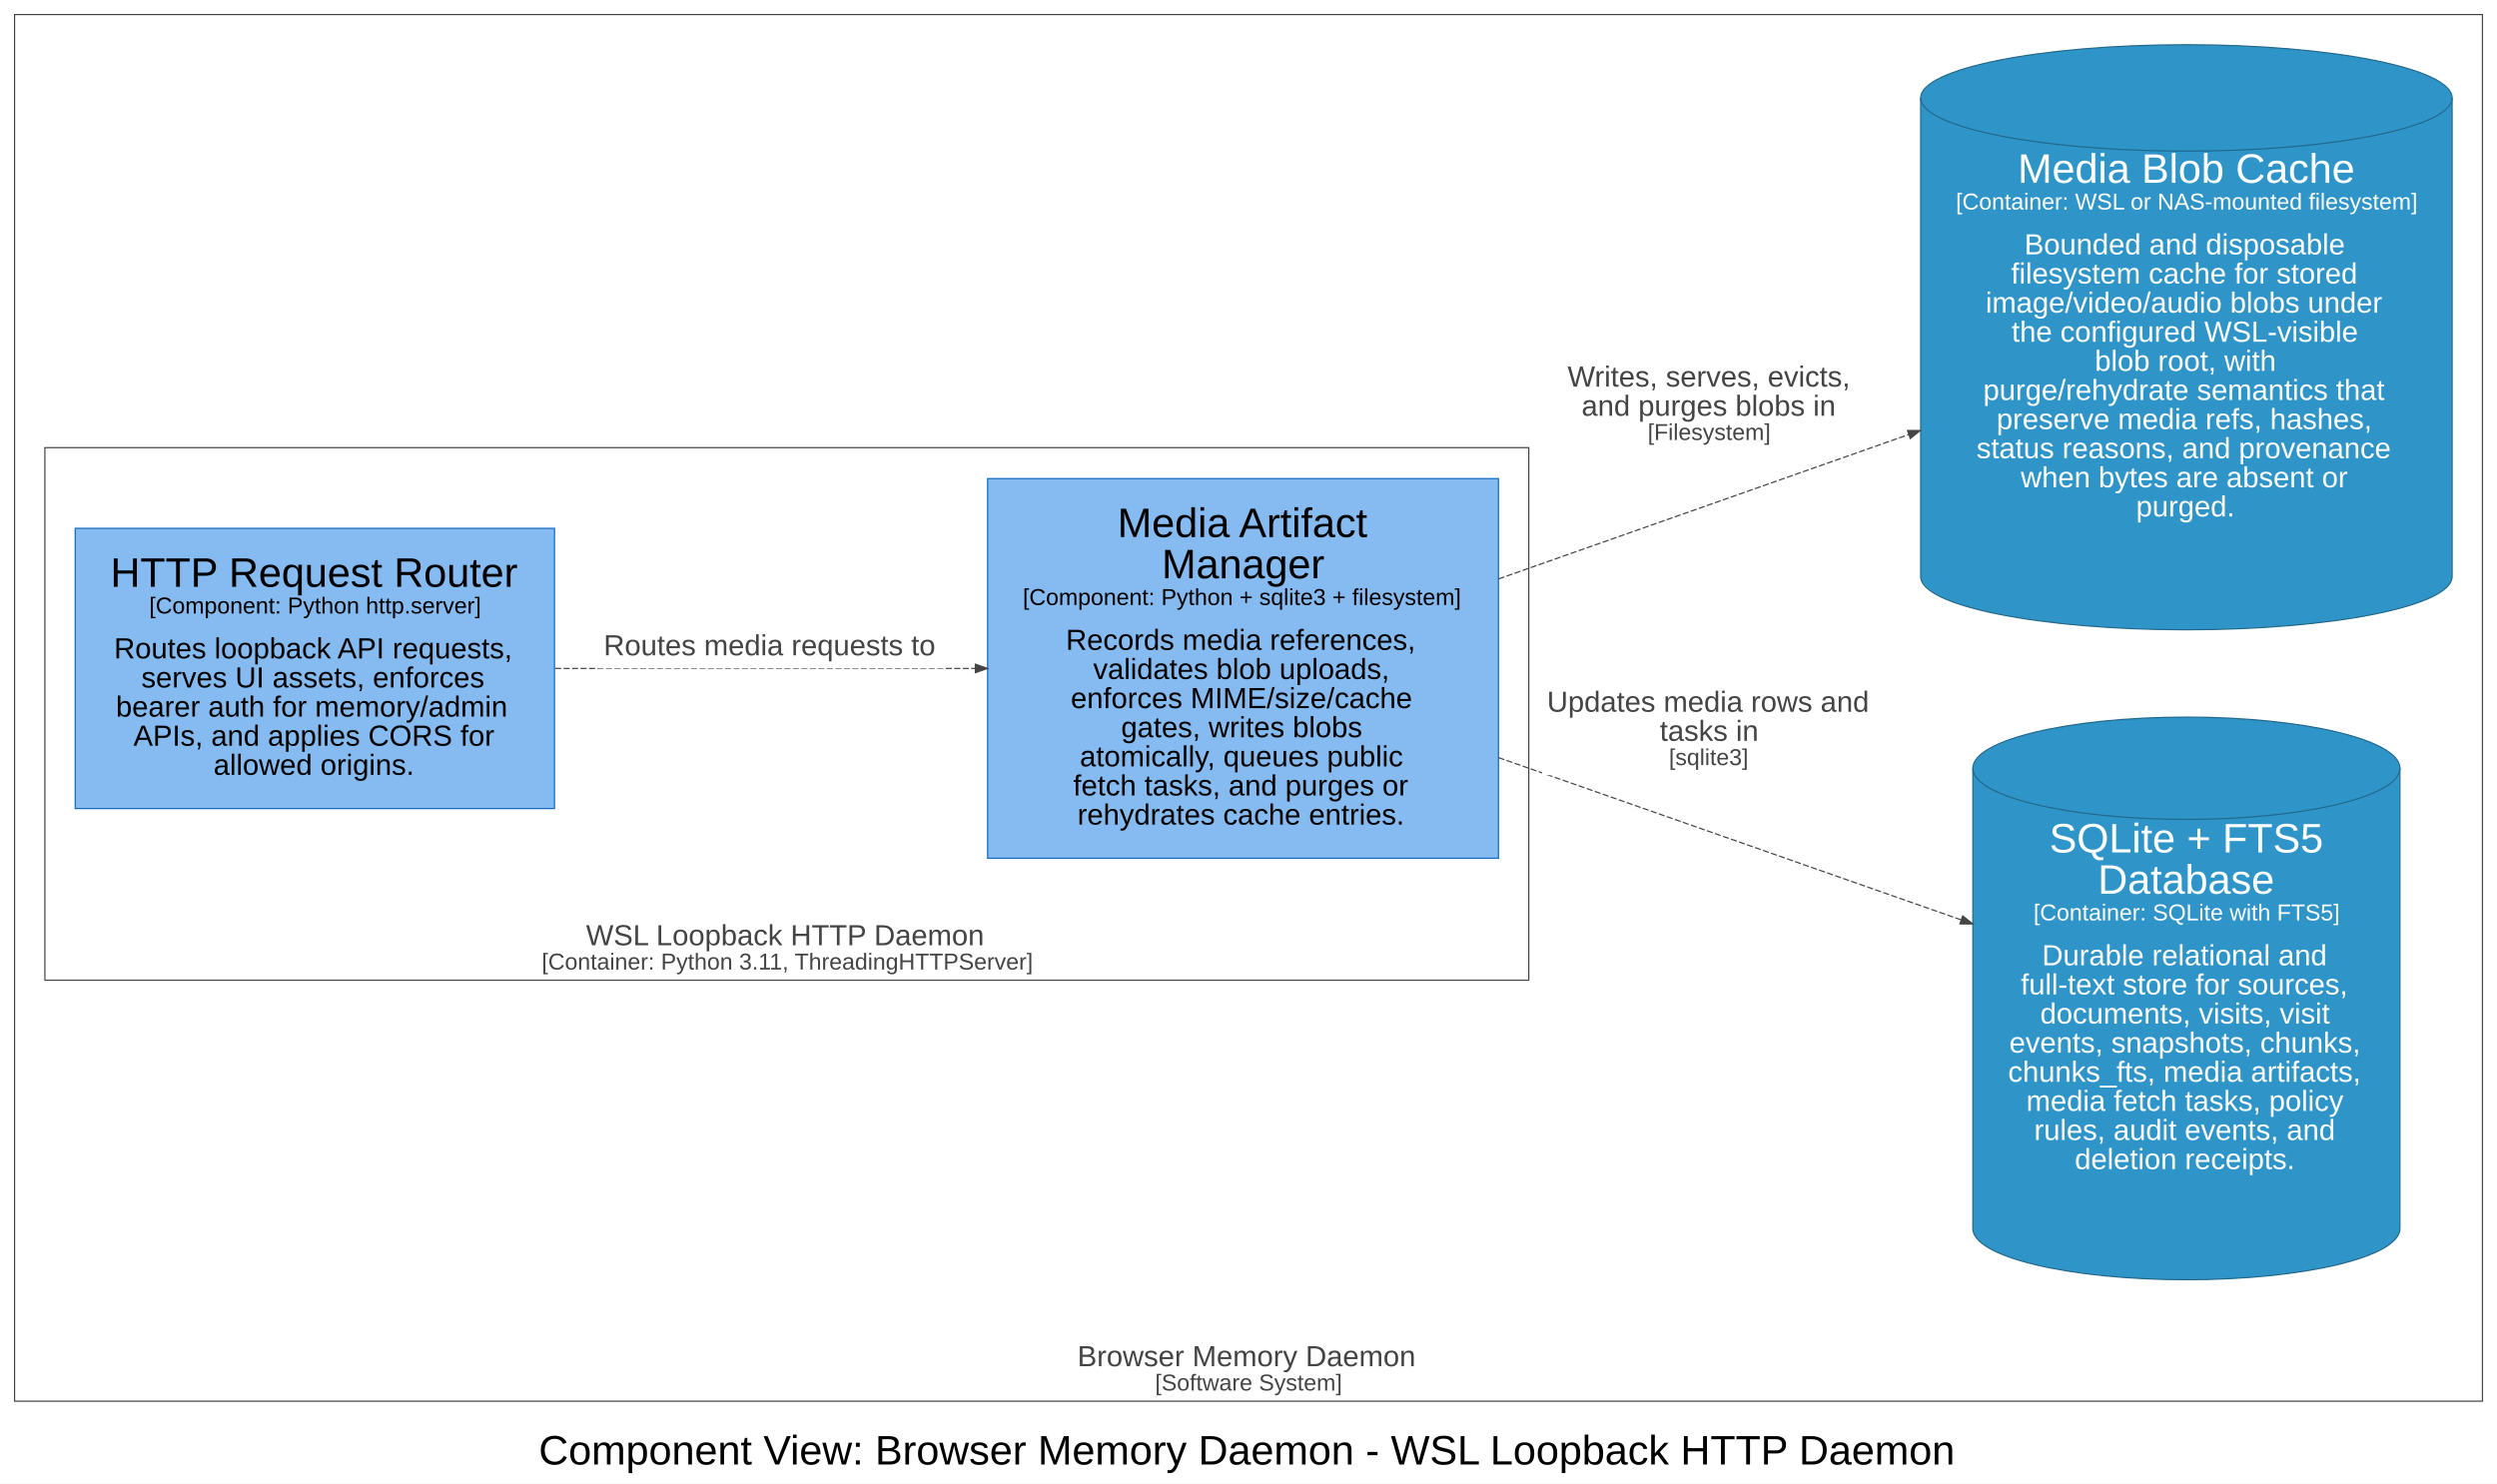
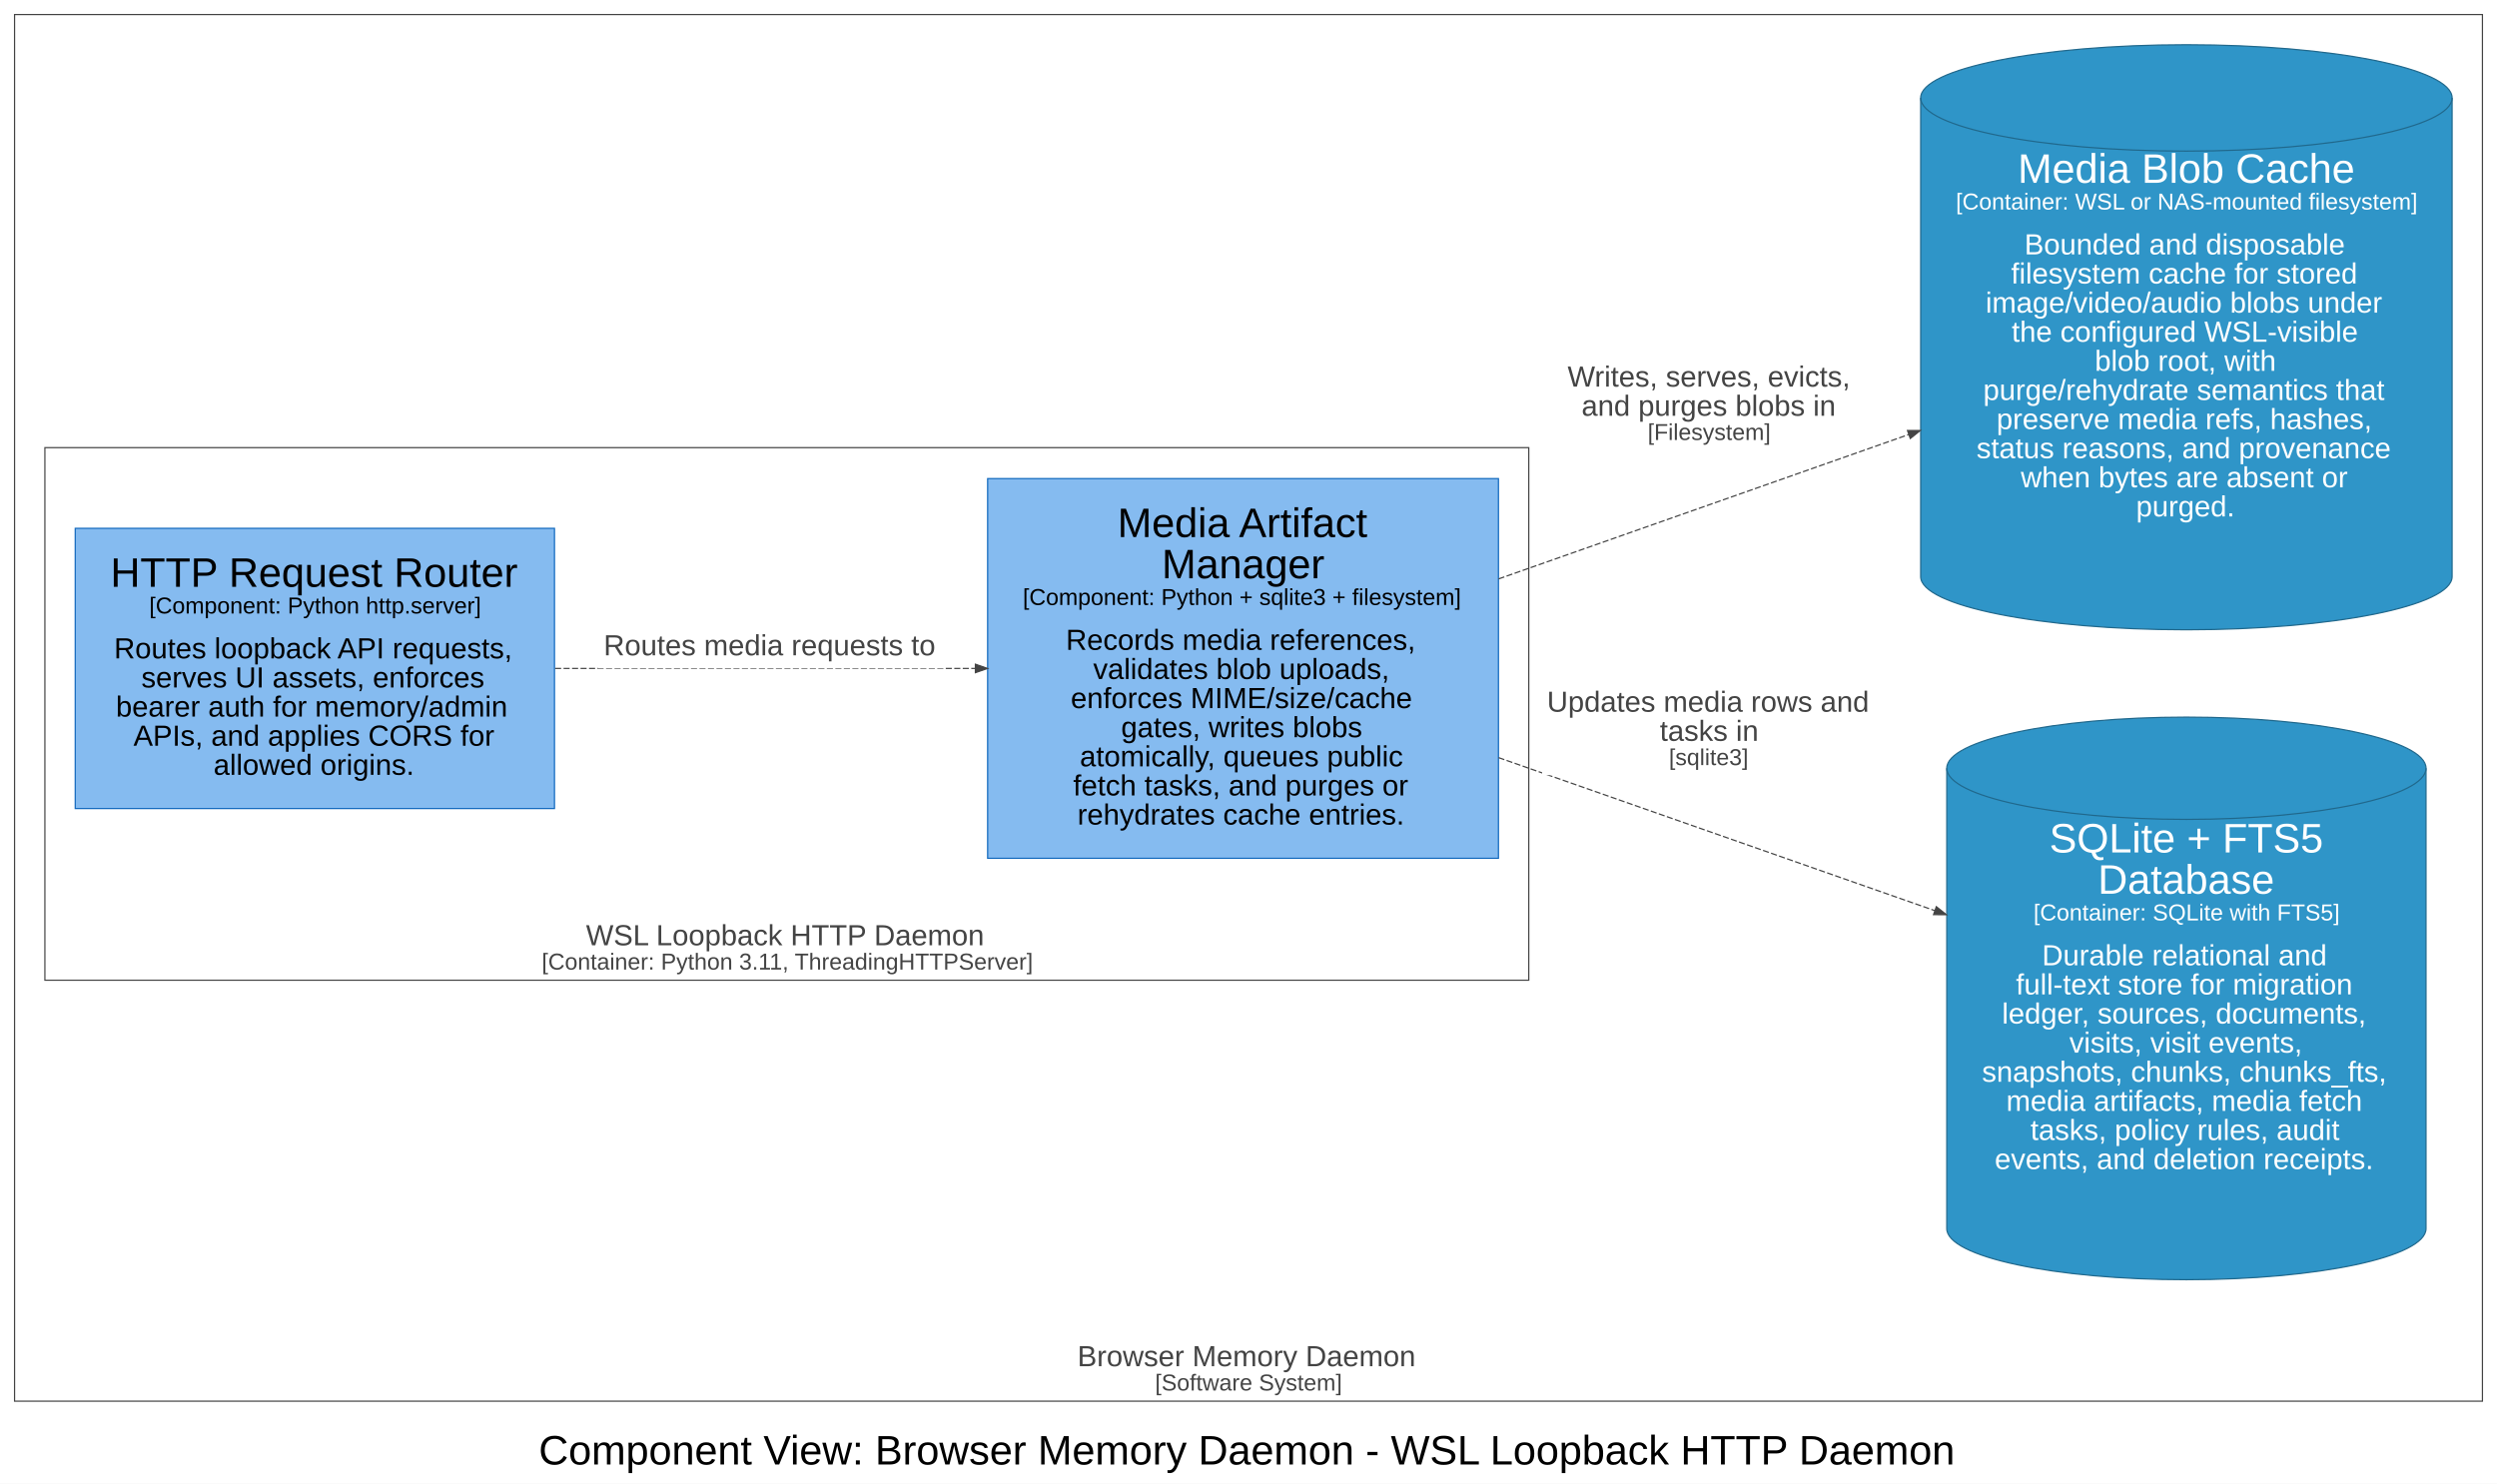
<svg xmlns="http://www.w3.org/2000/svg" width="2058pt" height="1223pt" viewBox="0.00 0.00 2058.00 1223.00">
  <g id="graph0" class="graph" transform="scale(1 1) rotate(0) translate(4 1219)">
    <polygon fill="white" stroke="transparent" points="-4,4 -4,-1219 2054,-1219 2054,4 -4,4" />
    <text text-anchor="start" x="440" y="-11.8" font-family="Arial" font-size="34.00">Component View: Browser Memory Daemon - WSL Loopback HTTP Daemon</text>
    <g id="clust1" class="cluster">
      <polygon fill="none" stroke="#444444" points="8,-64 8,-1207 2042,-1207 2042,-64 8,-64" />
      <text text-anchor="start" x="884" y="-92.8" font-family="Arial" font-size="24.00" fill="#444444">Browser Memory Daemon</text>
      <text text-anchor="start" x="948" y="-72.8" font-family="Arial" font-size="19.00" fill="#444444">[Software System]</text>
    </g>
    <g id="clust2" class="cluster">
      <polygon fill="none" stroke="#444444" points="33,-411 33,-850 1256,-850 1256,-411 33,-411" />
      <text text-anchor="start" x="479" y="-439.8" font-family="Arial" font-size="24.00" fill="#444444">WSL Loopback HTTP Daemon</text>
      <text text-anchor="start" x="442.5" y="-419.8" font-family="Arial" font-size="19.00" fill="#444444">[Container: Python 3.11, ThreadingHTTPServer]</text>
    </g>
    <g id="15" class="node">
      <polygon fill="#85bbf0" stroke="#1168bd" points="453,-783.5 58,-783.5 58,-552.5 453,-552.5 453,-783.5" />
      <text text-anchor="start" x="87" y="-735.3" font-family="Arial" font-size="34.00" fill="#000000">HTTP Request Router</text>
      <text text-anchor="start" x="119" y="-713.3" font-family="Arial" font-size="19.00" fill="#000000">[Component: Python http.server]</text>
      <text text-anchor="start" x="90" y="-676.3" font-family="Arial" font-size="24.00" fill="#000000">Routes loopback API requests,</text>
      <text text-anchor="start" x="112.5" y="-652.3" font-family="Arial" font-size="24.00" fill="#000000">serves UI assets, enforces</text>
      <text text-anchor="start" x="91.5" y="-628.3" font-family="Arial" font-size="24.00" fill="#000000">bearer auth for memory/admin</text>
      <text text-anchor="start" x="106" y="-604.3" font-family="Arial" font-size="24.00" fill="#000000">APIs, and applies CORS for</text>
      <text text-anchor="start" x="172" y="-580.3" font-family="Arial" font-size="24.00" fill="#000000">allowed origins.</text>
    </g>
-     <g id="20" class="node">
+     <g id="21" class="node">
      <polygon fill="#85bbf0" stroke="#1168bd" points="1231,-824.5 810,-824.5 810,-511.5 1231,-511.5 1231,-824.5" />
      <text text-anchor="start" x="917" y="-776.3" font-family="Arial" font-size="34.00" fill="#000000">Media Artifact</text>
      <text text-anchor="start" x="953.5" y="-742.3" font-family="Arial" font-size="34.00" fill="#000000">Manager</text>
      <text text-anchor="start" x="839" y="-720.3" font-family="Arial" font-size="19.00" fill="#000000">[Component: Python + sqlite3 + filesystem]</text>
      <text text-anchor="start" x="874.5" y="-683.3" font-family="Arial" font-size="24.00" fill="#000000">Records media references,</text>
      <text text-anchor="start" x="897" y="-659.3" font-family="Arial" font-size="24.00" fill="#000000">validates blob uploads,</text>
      <text text-anchor="start" x="878.5" y="-635.3" font-family="Arial" font-size="24.00" fill="#000000">enforces MIME/size/cache</text>
      <text text-anchor="start" x="920" y="-611.3" font-family="Arial" font-size="24.00" fill="#000000">gates, writes blobs</text>
      <text text-anchor="start" x="886" y="-587.3" font-family="Arial" font-size="24.00" fill="#000000">atomically, queues public</text>
      <text text-anchor="start" x="880.5" y="-563.3" font-family="Arial" font-size="24.00" fill="#000000">fetch tasks, and purges or</text>
      <text text-anchor="start" x="884" y="-539.3" font-family="Arial" font-size="24.00" fill="#000000">rehydrates cache entries.</text>
    </g>
-     <g id="65" class="edge">
+     <g id="67" class="edge">
      <path fill="none" stroke="#444444" stroke-dasharray="5,2" d="M453.49,-668C559.46,-668 690.46,-668 799.73,-668" />
      <polygon fill="#444444" stroke="#444444" points="799.9,-671.5 809.9,-668 799.9,-664.5 799.9,-671.5" />
      <polygon fill="white" stroke="transparent" points="489,-668 489,-702 774,-702 774,-668 489,-668" />
      <text text-anchor="start" x="493.5" y="-678.8" font-family="Arial" font-size="24.00" fill="#444444">Routes media requests to</text>
    </g>
-     <g id="27" class="node">
-       <path fill="#2f95c8" stroke="#20688c" d="M1974,-585.72C1974,-608.98 1895.11,-627.88 1798,-627.88 1700.89,-627.88 1622,-608.98 1622,-585.72 1622,-585.72 1622,-206.28 1622,-206.28 1622,-183.02 1700.89,-164.12 1798,-164.12 1895.11,-164.12 1974,-183.02 1974,-206.28 1974,-206.28 1974,-585.72 1974,-585.72" />
-       <path fill="none" stroke="#20688c" d="M1974,-585.72C1974,-562.45 1895.11,-543.56 1798,-543.56 1700.89,-543.56 1622,-562.45 1622,-585.72" />
+     <g id="28" class="node">
+       <path fill="#2f95c8" stroke="#20688c" d="M1995.5,-585.72C1995.5,-608.98 1906.98,-627.88 1798,-627.88 1689.02,-627.88 1600.5,-608.98 1600.5,-585.72 1600.5,-585.72 1600.5,-206.28 1600.5,-206.28 1600.5,-183.02 1689.02,-164.12 1798,-164.12 1906.98,-164.12 1995.5,-183.02 1995.5,-206.28 1995.5,-206.28 1995.5,-585.72 1995.5,-585.72" />
+       <path fill="none" stroke="#20688c" d="M1995.5,-585.72C1995.5,-562.45 1906.98,-543.56 1798,-543.56 1689.02,-543.56 1600.5,-562.45 1600.5,-585.72" />
      <text text-anchor="start" x="1685" y="-516.3" font-family="Arial" font-size="34.00" fill="#ffffff">SQLite + FTS5</text>
      <text text-anchor="start" x="1725" y="-482.3" font-family="Arial" font-size="34.00" fill="#ffffff">Database</text>
      <text text-anchor="start" x="1672" y="-460.3" font-family="Arial" font-size="19.00" fill="#ffffff">[Container: SQLite with FTS5]</text>
      <text text-anchor="start" x="1679" y="-423.3" font-family="Arial" font-size="24.00" fill="#ffffff">Durable relational and</text>
-       <text text-anchor="start" x="1661.5" y="-399.3" font-family="Arial" font-size="24.00" fill="#ffffff">full-text store for sources,</text>
-       <text text-anchor="start" x="1677.5" y="-375.3" font-family="Arial" font-size="24.00" fill="#ffffff">documents, visits, visit</text>
-       <text text-anchor="start" x="1652" y="-351.3" font-family="Arial" font-size="24.00" fill="#ffffff">events, snapshots, chunks,</text>
-       <text text-anchor="start" x="1651" y="-327.3" font-family="Arial" font-size="24.00" fill="#ffffff">chunks_fts, media artifacts,</text>
-       <text text-anchor="start" x="1666" y="-303.3" font-family="Arial" font-size="24.00" fill="#ffffff">media fetch tasks, policy</text>
-       <text text-anchor="start" x="1672.5" y="-279.3" font-family="Arial" font-size="24.00" fill="#ffffff">rules, audit events, and</text>
-       <text text-anchor="start" x="1706" y="-255.3" font-family="Arial" font-size="24.00" fill="#ffffff">deletion receipts.</text>
+       <text text-anchor="start" x="1657.5" y="-399.3" font-family="Arial" font-size="24.00" fill="#ffffff">full-text store for migration</text>
+       <text text-anchor="start" x="1646" y="-375.3" font-family="Arial" font-size="24.00" fill="#ffffff">ledger, sources, documents,</text>
+       <text text-anchor="start" x="1701.5" y="-351.3" font-family="Arial" font-size="24.00" fill="#ffffff">visits, visit events,</text>
+       <text text-anchor="start" x="1629.5" y="-327.3" font-family="Arial" font-size="24.00" fill="#ffffff">snapshots, chunks, chunks_fts,</text>
+       <text text-anchor="start" x="1649.5" y="-303.3" font-family="Arial" font-size="24.00" fill="#ffffff">media artifacts, media fetch</text>
+       <text text-anchor="start" x="1669.5" y="-279.3" font-family="Arial" font-size="24.00" fill="#ffffff">tasks, policy rules, audit</text>
+       <text text-anchor="start" x="1640" y="-255.3" font-family="Arial" font-size="24.00" fill="#ffffff">events, and deletion receipts.</text>
    </g>
-     <g id="74" class="edge">
-       <path fill="none" stroke="#444444" stroke-dasharray="5,2" d="M1231.11,-594.48C1350.11,-552.74 1497.72,-500.97 1612.34,-460.77" />
-       <polygon fill="#444444" stroke="#444444" points="1613.65,-464.02 1621.93,-457.4 1611.34,-457.41 1613.65,-464.02" />
+     <g id="76" class="edge">
+       <path fill="none" stroke="#444444" stroke-dasharray="5,2" d="M1231.11,-594.48C1342.69,-555.35 1479.42,-507.39 1590.53,-468.42" />
+       <polygon fill="#444444" stroke="#444444" points="1591.9,-471.65 1600.18,-465.03 1589.59,-465.04 1591.9,-471.65" />
      <polygon fill="white" stroke="transparent" points="1267,-580 1267,-655 1543,-655 1543,-580 1267,-580" />
      <text text-anchor="start" x="1271" y="-632.3" font-family="Arial" font-size="24.00" fill="#444444">Updates media rows and</text>
      <text text-anchor="start" x="1364" y="-608.3" font-family="Arial" font-size="24.00" fill="#444444">tasks in</text>
      <text text-anchor="start" x="1371.5" y="-588.3" font-family="Arial" font-size="19.00" fill="#444444">[sqlite3]</text>
    </g>
-     <g id="29" class="node">
+     <g id="30" class="node">
      <path fill="#2f95c8" stroke="#20688c" d="M2017,-1138.28C2017,-1162.47 1918.84,-1182.13 1798,-1182.13 1677.16,-1182.13 1579,-1162.47 1579,-1138.28 1579,-1138.28 1579,-743.72 1579,-743.72 1579,-719.53 1677.16,-699.87 1798,-699.87 1918.84,-699.87 2017,-719.53 2017,-743.72 2017,-743.72 2017,-1138.28 2017,-1138.28" />
      <path fill="none" stroke="#20688c" d="M2017,-1138.28C2017,-1114.09 1918.84,-1094.44 1798,-1094.44 1677.16,-1094.44 1579,-1114.09 1579,-1138.28" />
      <text text-anchor="start" x="1659" y="-1068.3" font-family="Arial" font-size="34.00" fill="#ffffff">Media Blob Cache</text>
      <text text-anchor="start" x="1608" y="-1046.3" font-family="Arial" font-size="19.00" fill="#ffffff">[Container: WSL or NAS-mounted filesystem]</text>
      <text text-anchor="start" x="1664.5" y="-1009.3" font-family="Arial" font-size="24.00" fill="#ffffff">Bounded and disposable</text>
      <text text-anchor="start" x="1653.5" y="-985.3" font-family="Arial" font-size="24.00" fill="#ffffff">filesystem cache for stored</text>
      <text text-anchor="start" x="1632.5" y="-961.3" font-family="Arial" font-size="24.00" fill="#ffffff">image/video/audio blobs under</text>
      <text text-anchor="start" x="1654" y="-937.3" font-family="Arial" font-size="24.00" fill="#ffffff">the configured WSL-visible</text>
      <text text-anchor="start" x="1722.5" y="-913.3" font-family="Arial" font-size="24.00" fill="#ffffff">blob root, with</text>
      <text text-anchor="start" x="1630.5" y="-889.3" font-family="Arial" font-size="24.00" fill="#ffffff">purge/rehydrate semantics that</text>
      <text text-anchor="start" x="1641.5" y="-865.3" font-family="Arial" font-size="24.00" fill="#ffffff">preserve media refs, hashes,</text>
      <text text-anchor="start" x="1625" y="-841.3" font-family="Arial" font-size="24.00" fill="#ffffff">status reasons, and provenance</text>
      <text text-anchor="start" x="1661.5" y="-817.3" font-family="Arial" font-size="24.00" fill="#ffffff">when bytes are absent or</text>
      <text text-anchor="start" x="1756.5" y="-793.3" font-family="Arial" font-size="24.00" fill="#ffffff">purged.</text>
    </g>
-     <g id="75" class="edge">
+     <g id="77" class="edge">
      <path fill="none" stroke="#444444" stroke-dasharray="5,2" d="M1231.11,-741.79C1335.61,-778.58 1462.18,-823.13 1569.09,-860.77" />
      <polygon fill="#444444" stroke="#444444" points="1568.12,-864.14 1578.71,-864.16 1570.44,-857.53 1568.12,-864.14" />
      <polygon fill="white" stroke="transparent" points="1283.5,-848 1283.5,-923 1526.5,-923 1526.5,-848 1283.5,-848" />
      <text text-anchor="start" x="1288" y="-900.3" font-family="Arial" font-size="24.00" fill="#444444">Writes, serves, evicts,</text>
      <text text-anchor="start" x="1299.5" y="-876.3" font-family="Arial" font-size="24.00" fill="#444444">and purges blobs in</text>
      <text text-anchor="start" x="1354" y="-856.3" font-family="Arial" font-size="19.00" fill="#444444">[Filesystem]</text>
    </g>
  </g>
</svg>
